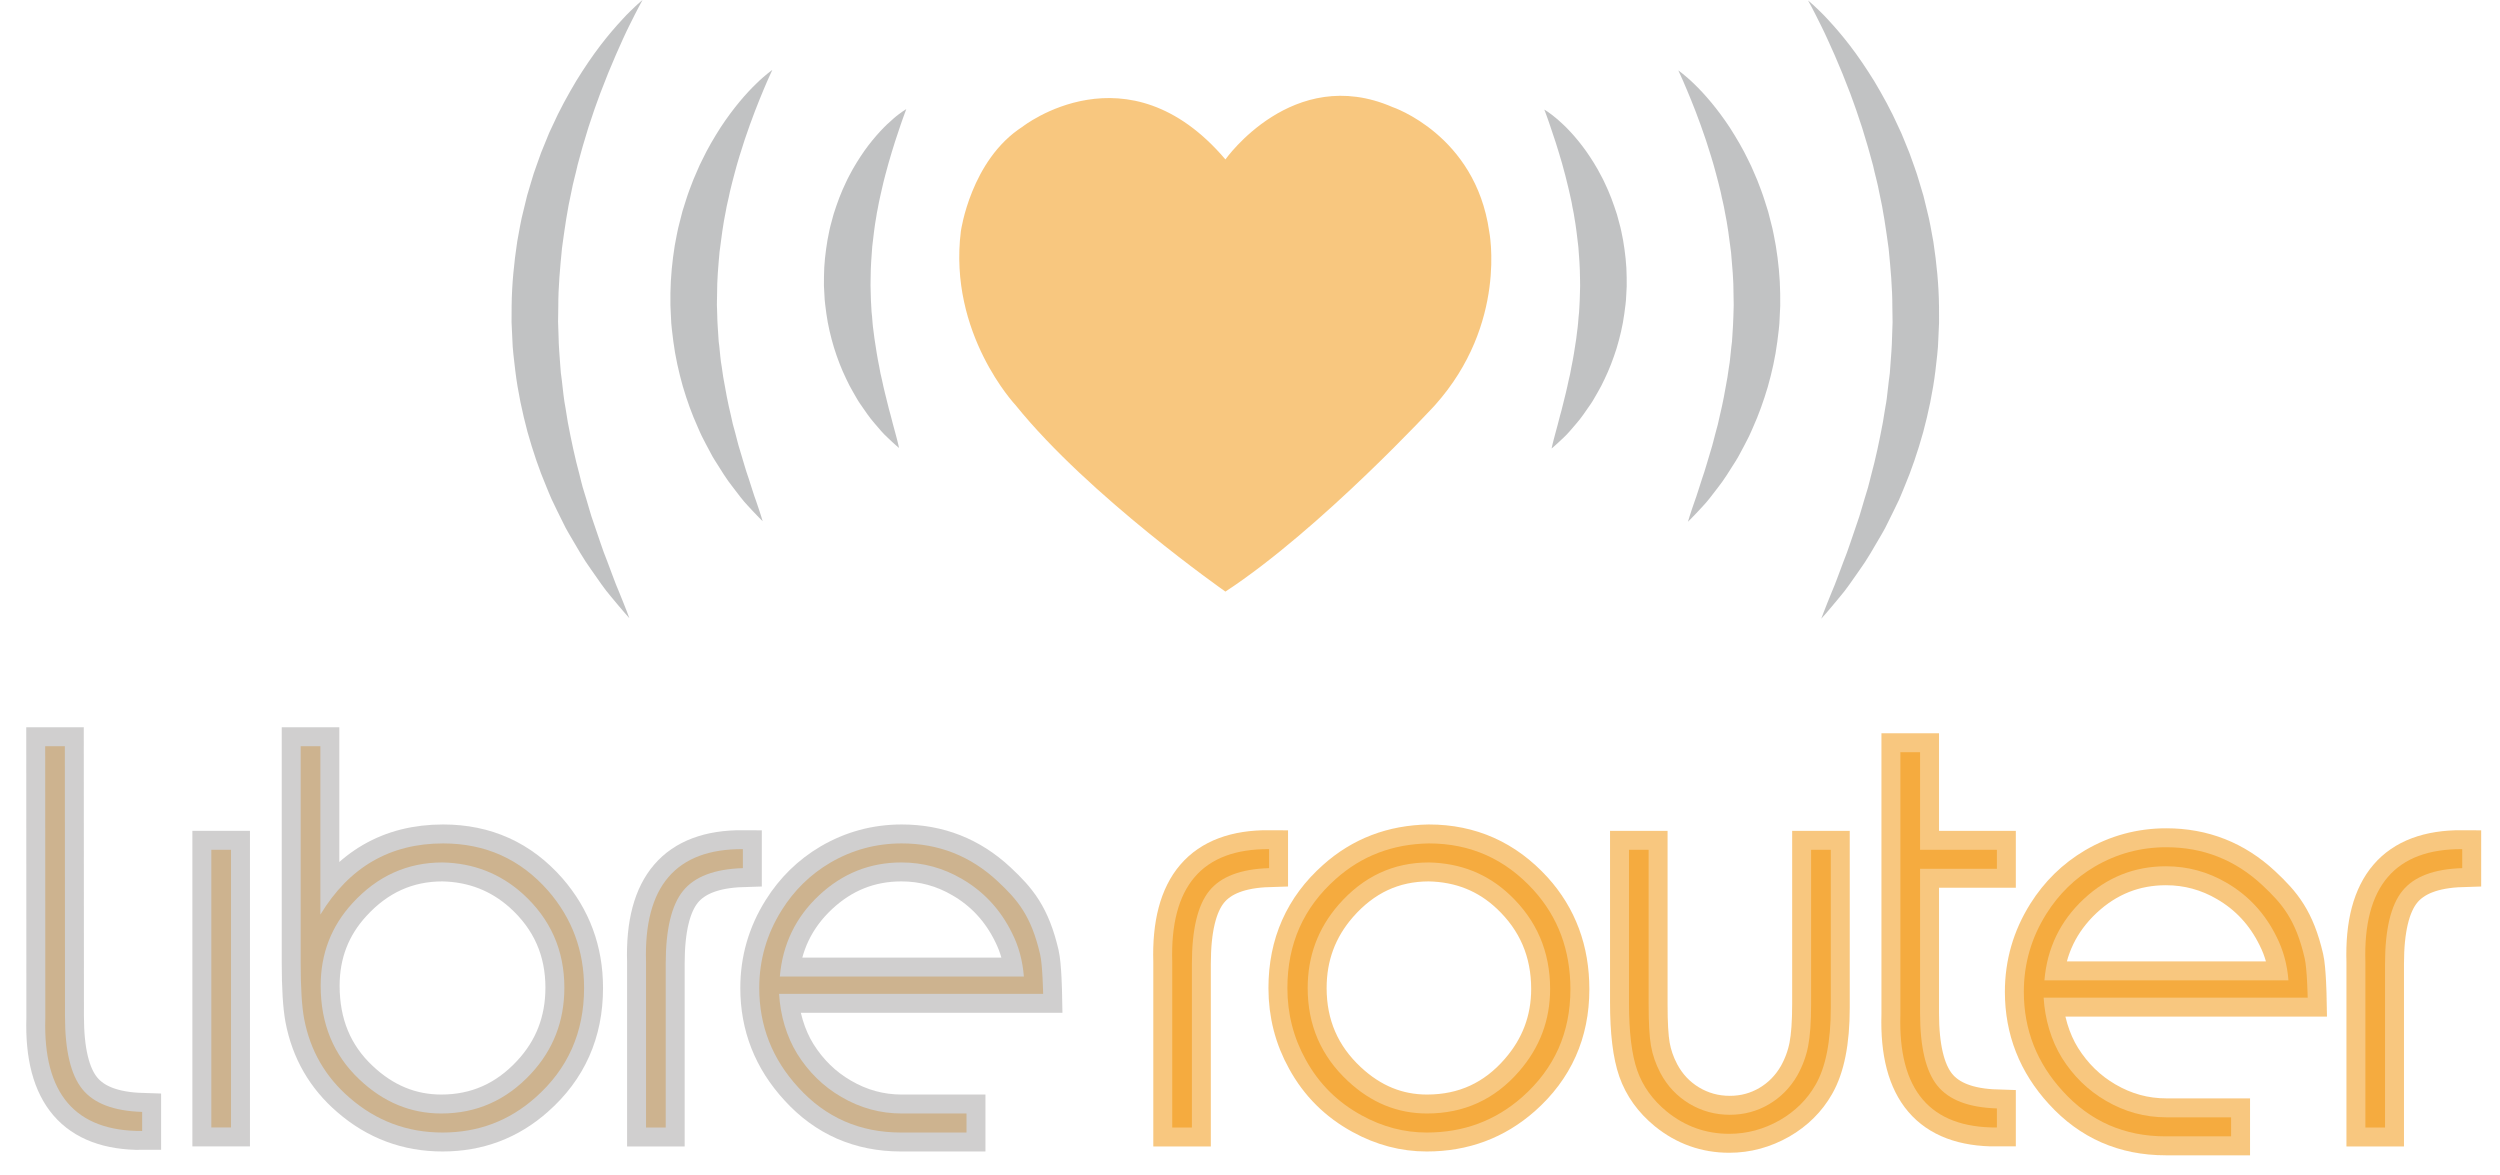
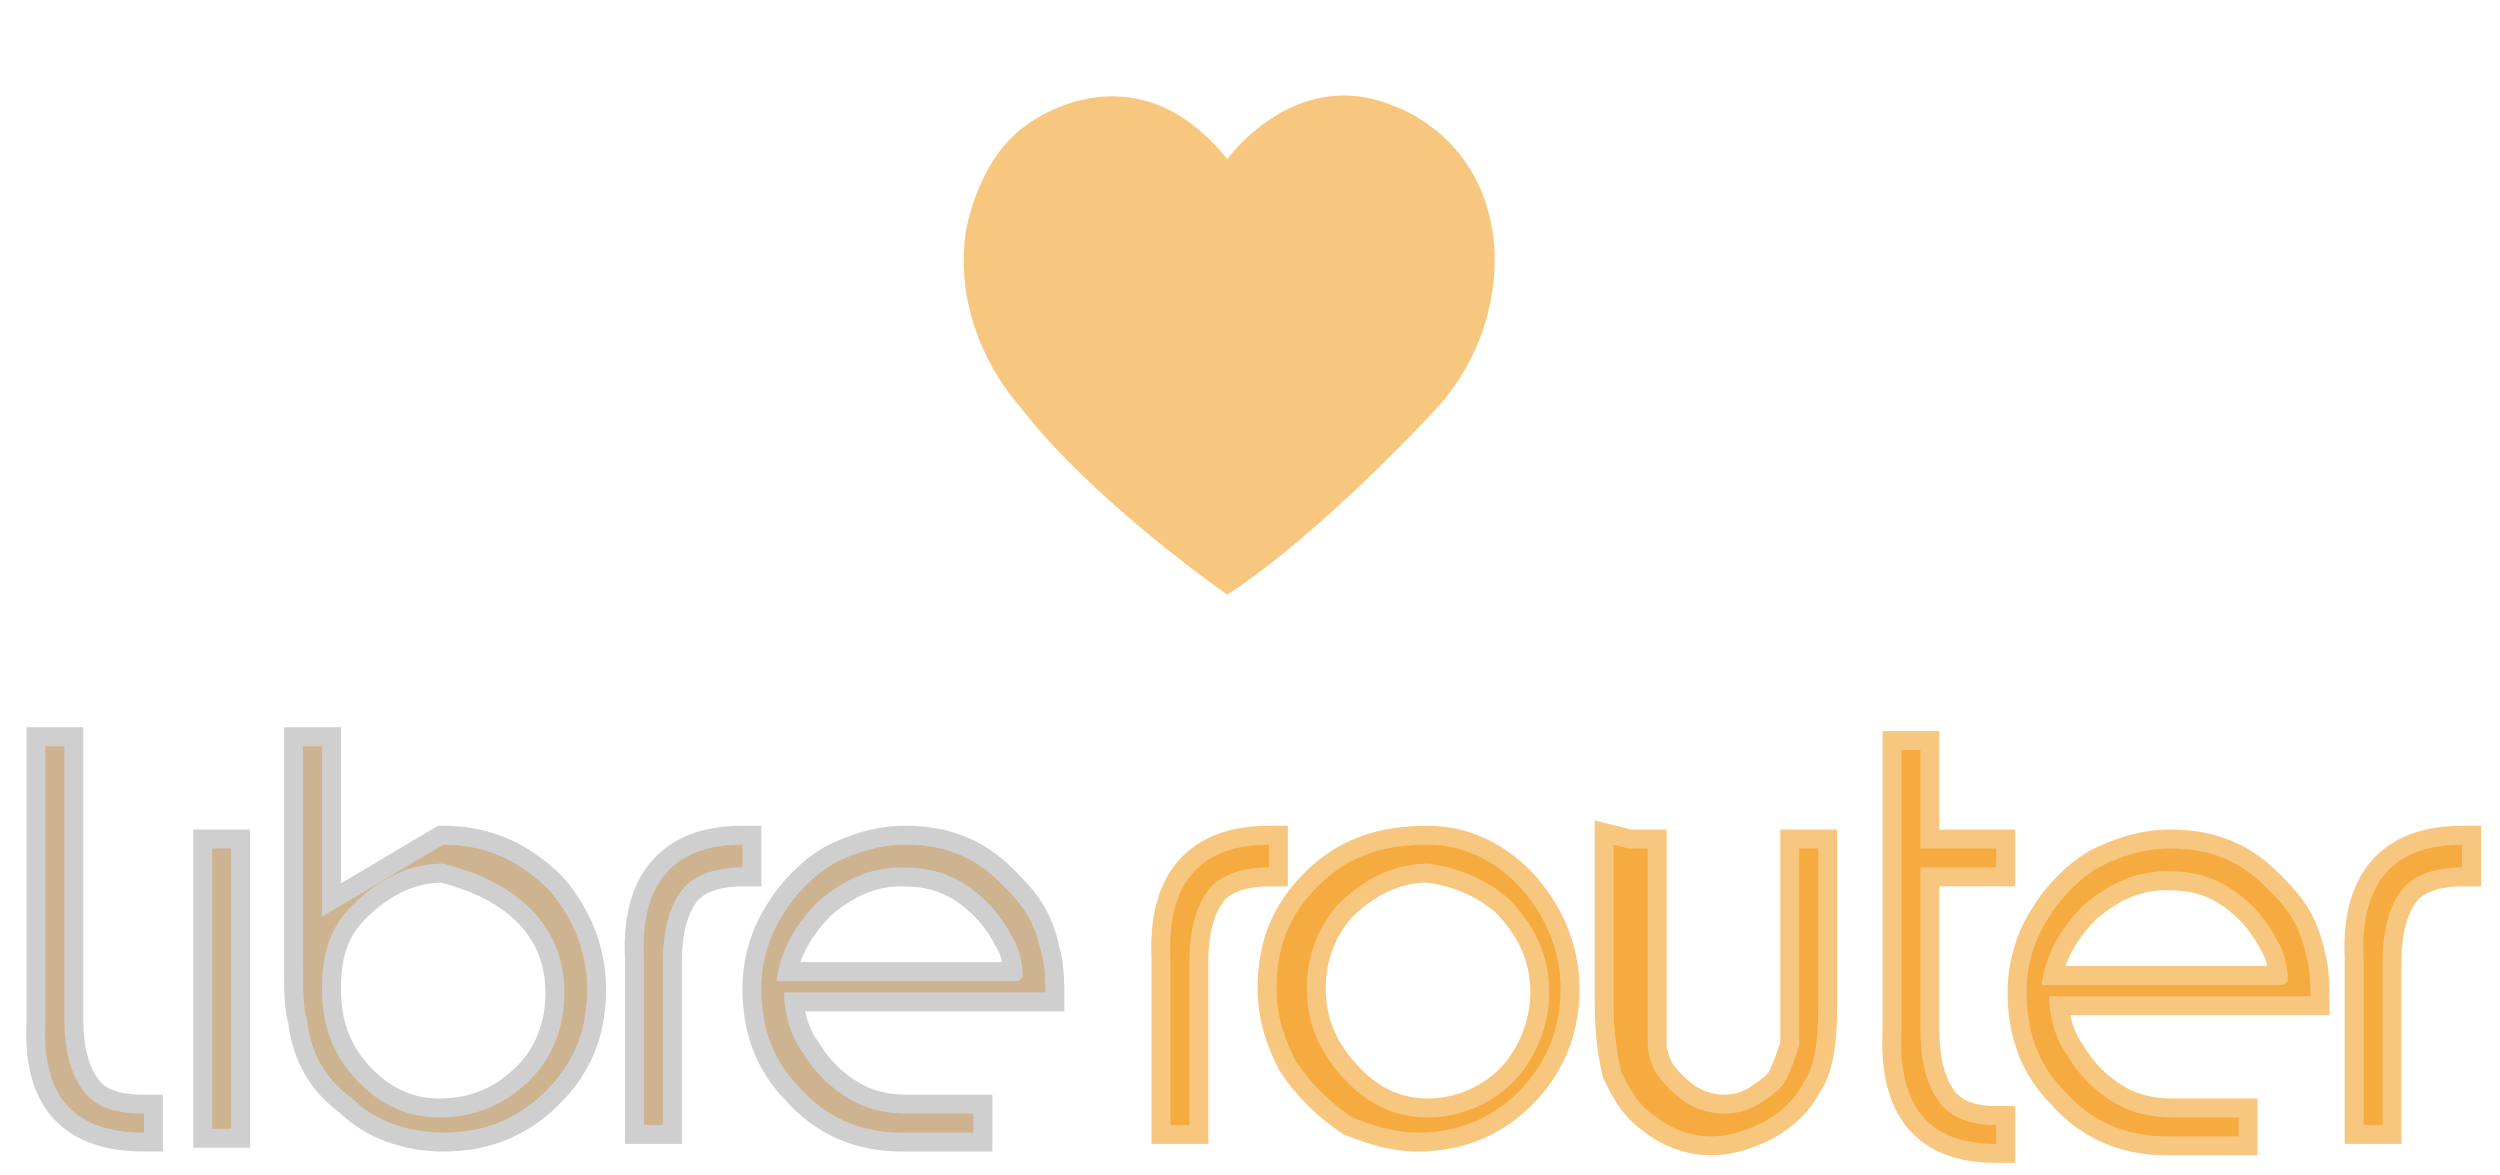
<svg xmlns="http://www.w3.org/2000/svg" width="66" height="31" viewBox="0 0 66 31" fill="none">
-   <path d="M27.03 25.781C26.997 25.361 26.893 24.978 26.717 24.631C26.414 24.016 25.974 23.54 25.397 23.205C24.902 22.915 24.369 22.769 23.797 22.769C22.966 22.769 22.242 23.058 21.623 23.637C21.005 24.216 20.66 24.931 20.588 25.781H27.03ZM25.516 29.899C25.516 29.899 24.861 29.899 23.788 29.899C22.7 29.899 21.795 29.502 21.075 28.708C20.387 27.959 20.044 27.083 20.044 26.083C20.044 25.345 20.241 24.659 20.638 24.027C20.967 23.502 21.394 23.085 21.916 22.777C22.499 22.436 23.128 22.266 23.805 22.266C24.778 22.266 25.623 22.598 26.337 23.264C26.87 23.762 27.222 24.176 27.459 25.194C27.525 25.474 27.539 26.238 27.539 26.238H20.568C20.601 26.804 20.764 27.364 21.05 27.827C21.352 28.308 21.74 28.686 22.213 28.96C22.708 29.25 23.239 29.396 23.805 29.396C24.371 29.396 25.516 29.396 25.516 29.396V29.899Z" fill="#F39100" fill-opacity="0.5" stroke="#A2A1A1" stroke-opacity="0.5" />
-   <path d="M5.579 29.765H6.099V22.434H5.579V29.765Z" fill="#F39100" fill-opacity="0.5" stroke="#A2A1A1" stroke-opacity="0.5" />
-   <path d="M11.683 22.769C10.753 22.769 9.962 23.127 9.307 23.842C8.746 24.452 8.466 25.18 8.466 26.023C8.466 27.031 8.807 27.855 9.489 28.498C10.121 29.097 10.841 29.396 11.65 29.396C12.579 29.396 13.368 29.046 14.017 28.347C14.605 27.716 14.899 26.958 14.899 26.074C14.899 25.084 14.531 24.256 13.795 23.591C13.2 23.06 12.497 22.786 11.683 22.769ZM8.458 24.145C9.217 22.892 10.297 22.266 11.699 22.266C12.815 22.266 13.74 22.682 14.471 23.516C15.103 24.243 15.42 25.098 15.42 26.083C15.42 27.257 14.99 28.221 14.133 28.977C13.44 29.592 12.623 29.899 11.683 29.899C10.753 29.899 9.937 29.594 9.233 28.984C8.59 28.431 8.189 27.735 8.029 26.896C7.968 26.567 7.938 26.077 7.938 25.428V19.699H8.458V24.145Z" fill="#F39100" fill-opacity="0.5" stroke="#A2A1A1" stroke-opacity="0.5" />
-   <path d="M19.612 22.417V22.919C18.865 22.942 18.337 23.142 18.032 23.52C17.727 23.898 17.575 24.539 17.575 25.445V29.766H17.055V25.395C16.994 23.398 17.847 22.406 19.612 22.417Z" fill="#F39100" fill-opacity="0.5" stroke="#A2A1A1" stroke-opacity="0.5" />
-   <path d="M3.753 29.858V29.354C3.005 29.331 2.479 29.132 2.174 28.754C1.868 28.376 1.716 27.735 1.716 26.83L1.712 19.699H1.193L1.196 26.879C1.135 28.875 1.988 29.868 3.753 29.858Z" fill="#F39100" fill-opacity="0.5" stroke="#A2A1A1" stroke-opacity="0.5" />
-   <path d="M60.415 25.881C60.382 25.462 60.277 25.078 60.101 24.732C59.799 24.117 59.359 23.641 58.781 23.305C58.287 23.016 57.753 22.87 57.181 22.87C56.351 22.87 55.627 23.159 55.008 23.737C54.389 24.317 54.044 25.032 53.973 25.881H60.415ZM58.901 30C58.901 30 58.245 30 57.173 30C56.084 30 55.18 29.603 54.459 28.809C53.772 28.06 53.429 27.184 53.429 26.184C53.429 25.445 53.626 24.76 54.022 24.128C54.352 23.602 54.779 23.186 55.301 22.878C55.884 22.537 56.513 22.367 57.19 22.367C58.163 22.367 59.007 22.699 59.722 23.365C60.255 23.863 60.606 24.277 60.843 25.294C60.909 25.575 60.923 26.339 60.923 26.339H53.952C53.986 26.904 54.148 27.464 54.435 27.928C54.737 28.409 55.125 28.787 55.597 29.061C56.093 29.351 56.623 29.497 57.19 29.497C57.756 29.497 58.901 29.497 58.901 29.497V30Z" fill="#F39100" fill-opacity="0.5" stroke="#F39100" stroke-opacity="0.5" />
-   <path d="M33.504 22.417V22.919C32.756 22.942 32.229 23.142 31.924 23.52C31.619 23.898 31.466 24.539 31.466 25.445V29.766H30.947V25.395C30.886 23.398 31.739 22.406 33.504 22.417Z" fill="#F39100" fill-opacity="0.5" stroke="#F39100" stroke-opacity="0.5" />
-   <path d="M37.723 22.769C36.783 22.769 35.988 23.141 35.339 23.885C34.794 24.511 34.523 25.244 34.523 26.083C34.523 27.061 34.877 27.881 35.586 28.54C36.197 29.111 36.892 29.396 37.673 29.396C38.652 29.396 39.463 29.024 40.106 28.281C40.651 27.654 40.923 26.93 40.923 26.108C40.923 25.123 40.569 24.295 39.859 23.625C39.271 23.07 38.559 22.786 37.723 22.769ZM37.723 22.266C38.817 22.266 39.738 22.677 40.486 23.498C41.135 24.215 41.459 25.087 41.459 26.117C41.459 27.262 41.036 28.21 40.189 28.96C39.48 29.586 38.639 29.899 37.665 29.899C37.072 29.899 36.499 29.749 35.95 29.447C35.311 29.099 34.819 28.61 34.473 27.979C34.148 27.396 33.987 26.765 33.987 26.083C33.987 24.919 34.413 23.96 35.264 23.205C35.947 22.595 36.766 22.282 37.723 22.266Z" fill="#F39100" fill-opacity="0.5" stroke="#F39100" stroke-opacity="0.5" />
-   <path d="M43.005 22.434H43.524V26.518C43.524 27.006 43.544 27.369 43.586 27.609C43.628 27.85 43.71 28.09 43.837 28.331C44.019 28.672 44.272 28.94 44.596 29.136C44.921 29.331 45.278 29.43 45.668 29.43C46.043 29.43 46.386 29.337 46.7 29.153C47.014 28.968 47.264 28.713 47.451 28.389C47.587 28.144 47.683 27.886 47.735 27.617C47.787 27.35 47.813 26.98 47.813 26.511V22.434H48.333V26.61C48.333 27.5 48.198 28.176 47.929 28.641C47.709 29.026 47.395 29.337 46.989 29.572C46.565 29.813 46.119 29.933 45.653 29.933C45.036 29.933 44.486 29.737 44.003 29.345C43.629 29.038 43.369 28.675 43.223 28.259C43.077 27.843 43.005 27.246 43.005 26.469V22.434Z" fill="#F39100" fill-opacity="0.5" stroke="#F39100" stroke-opacity="0.5" />
-   <path d="M50.17 22.434V19.858H50.69V22.434H52.718V22.937H50.69V26.746C50.69 27.645 50.842 28.285 51.147 28.662C51.452 29.04 51.977 29.239 52.718 29.262V29.766C50.959 29.776 50.109 28.783 50.17 26.787V22.434Z" fill="#F39100" fill-opacity="0.5" stroke="#F39100" stroke-opacity="0.5" />
-   <path d="M65.003 22.417V22.919C64.255 22.942 63.728 23.142 63.423 23.52C63.118 23.898 62.965 24.539 62.965 25.445V29.766H62.446V25.395C62.385 23.398 63.237 22.406 65.003 22.417Z" fill="#F39100" fill-opacity="0.5" stroke="#F39100" stroke-opacity="0.5" />
-   <path d="M32.351 4.209C32.351 4.209 34.131 1.683 36.761 2.826C36.761 2.826 38.949 3.557 39.314 6.104C39.314 6.104 39.809 8.544 37.882 10.698C37.882 10.698 34.868 13.969 32.351 15.618C32.351 15.618 28.74 13.091 26.813 10.698C26.813 10.698 25.029 8.809 25.367 6.104C25.367 6.104 25.628 4.223 26.995 3.345C26.995 3.345 29.764 1.164 32.351 4.209Z" fill="#F39100" fill-opacity="0.5" />
-   <path d="M23.926 2.88C23.926 2.88 23.912 2.917 23.887 2.986C23.86 3.053 23.827 3.155 23.782 3.28C23.694 3.531 23.578 3.886 23.458 4.304C23.401 4.514 23.337 4.737 23.285 4.976C23.256 5.094 23.232 5.216 23.204 5.34C23.185 5.466 23.151 5.589 23.134 5.719C23.087 5.975 23.059 6.242 23.027 6.51C23.006 6.779 22.986 7.051 22.985 7.324L22.982 7.529L22.987 7.733C22.987 7.869 22.997 8.005 23.004 8.14C23.006 8.207 23.012 8.274 23.021 8.341C23.026 8.408 23.032 8.474 23.037 8.541C23.047 8.674 23.073 8.803 23.085 8.933C23.123 9.191 23.162 9.443 23.212 9.682C23.224 9.742 23.233 9.803 23.245 9.861C23.259 9.919 23.274 9.976 23.285 10.033C23.311 10.146 23.331 10.258 23.36 10.364C23.415 10.574 23.457 10.775 23.509 10.949C23.557 11.124 23.592 11.283 23.631 11.411C23.668 11.539 23.691 11.645 23.71 11.715C23.727 11.787 23.735 11.826 23.735 11.826C23.735 11.826 23.704 11.802 23.65 11.754C23.597 11.705 23.515 11.635 23.418 11.539C23.316 11.447 23.211 11.321 23.088 11.176C22.961 11.033 22.841 10.855 22.707 10.66C22.639 10.564 22.584 10.454 22.518 10.344C22.453 10.234 22.392 10.116 22.335 9.992C22.215 9.745 22.11 9.474 22.02 9.186C21.933 8.897 21.858 8.591 21.815 8.273C21.796 8.115 21.769 7.955 21.765 7.792L21.752 7.548L21.753 7.304C21.754 6.977 21.793 6.652 21.846 6.336C21.877 6.179 21.904 6.023 21.948 5.873C21.969 5.798 21.989 5.723 22.009 5.648C22.032 5.575 22.058 5.503 22.081 5.431C22.128 5.288 22.185 5.15 22.24 5.017C22.303 4.886 22.355 4.755 22.422 4.635C22.547 4.391 22.687 4.174 22.822 3.979C23.097 3.594 23.373 3.313 23.581 3.136C23.683 3.046 23.773 2.984 23.832 2.941C23.892 2.899 23.926 2.88 23.926 2.88Z" fill="#858788" fill-opacity="0.5" />
-   <path d="M20.389 1.847C20.389 1.847 20.368 1.893 20.328 1.98C20.287 2.065 20.233 2.194 20.164 2.355C20.096 2.516 20.017 2.712 19.93 2.936C19.844 3.16 19.753 3.413 19.66 3.688C19.571 3.965 19.474 4.262 19.392 4.58C19.347 4.738 19.31 4.902 19.268 5.068C19.237 5.237 19.188 5.404 19.16 5.579C19.088 5.925 19.043 6.286 18.996 6.651C18.964 7.017 18.929 7.388 18.931 7.761L18.926 8.04L18.935 8.319C18.937 8.504 18.953 8.689 18.964 8.872L18.973 9.01L18.99 9.146C18.999 9.237 19.008 9.327 19.017 9.417C19.024 9.508 19.04 9.596 19.054 9.685C19.069 9.773 19.08 9.862 19.092 9.949C19.152 10.297 19.215 10.637 19.293 10.956C19.311 11.036 19.327 11.117 19.346 11.194C19.368 11.271 19.39 11.347 19.409 11.423C19.45 11.573 19.482 11.723 19.527 11.861C19.614 12.139 19.682 12.403 19.764 12.629C19.84 12.857 19.899 13.064 19.961 13.227C20.02 13.393 20.061 13.528 20.091 13.618C20.119 13.711 20.134 13.76 20.134 13.76C20.134 13.76 20.098 13.725 20.031 13.657C19.966 13.588 19.867 13.489 19.748 13.357C19.623 13.227 19.494 13.055 19.343 12.856C19.186 12.661 19.04 12.42 18.875 12.158C18.831 12.094 18.795 12.024 18.757 11.952C18.719 11.881 18.68 11.808 18.641 11.734C18.601 11.661 18.563 11.584 18.524 11.507C18.486 11.429 18.452 11.347 18.416 11.265C18.268 10.939 18.139 10.581 18.027 10.202C17.92 9.822 17.828 9.421 17.775 9.006C17.752 8.799 17.718 8.59 17.714 8.378L17.699 8.06C17.697 7.953 17.698 7.847 17.699 7.74C17.705 7.315 17.748 6.89 17.814 6.478C17.854 6.273 17.887 6.068 17.942 5.871C17.967 5.772 17.992 5.674 18.017 5.577C18.046 5.48 18.078 5.386 18.107 5.291C18.165 5.102 18.236 4.922 18.304 4.745C18.341 4.658 18.378 4.573 18.415 4.488C18.45 4.403 18.488 4.32 18.53 4.24C18.683 3.916 18.857 3.626 19.024 3.364C19.365 2.845 19.705 2.459 19.963 2.211C20.089 2.085 20.2 1.996 20.272 1.935C20.346 1.875 20.389 1.847 20.389 1.847Z" fill="#858788" fill-opacity="0.5" />
-   <path d="M16.963 0C16.963 0 16.931 0.061 16.869 0.174C16.807 0.287 16.724 0.457 16.617 0.669C16.51 0.881 16.393 1.146 16.26 1.446C16.128 1.746 15.989 2.089 15.847 2.463C15.781 2.652 15.704 2.845 15.639 3.05C15.605 3.152 15.571 3.255 15.535 3.36C15.503 3.466 15.471 3.573 15.438 3.682C15.369 3.899 15.314 4.125 15.249 4.353C15.2 4.586 15.129 4.817 15.085 5.06C14.976 5.539 14.906 6.042 14.837 6.549C14.787 7.06 14.737 7.578 14.739 8.098L14.733 8.488C14.737 8.618 14.741 8.748 14.746 8.877C14.749 9.136 14.774 9.394 14.791 9.65L14.806 9.841L14.831 10.031C14.845 10.157 14.86 10.283 14.874 10.408C14.886 10.534 14.91 10.657 14.931 10.78C14.953 10.902 14.971 11.025 14.99 11.147C15.082 11.63 15.18 12.098 15.3 12.536C15.328 12.647 15.353 12.757 15.383 12.863C15.416 12.969 15.448 13.074 15.479 13.177C15.543 13.382 15.593 13.586 15.662 13.774C15.796 14.152 15.903 14.509 16.029 14.813C16.148 15.12 16.241 15.397 16.338 15.615C16.43 15.835 16.496 16.013 16.545 16.133C16.591 16.255 16.615 16.32 16.615 16.32C16.615 16.32 16.57 16.269 16.485 16.172C16.402 16.074 16.277 15.931 16.125 15.744C15.965 15.56 15.802 15.318 15.608 15.04C15.408 14.767 15.222 14.433 15.009 14.071C14.954 13.981 14.907 13.885 14.859 13.787C14.811 13.689 14.761 13.589 14.711 13.488C14.662 13.386 14.612 13.281 14.561 13.176C14.512 13.069 14.47 12.957 14.423 12.846C14.233 12.4 14.069 11.912 13.925 11.399C13.788 10.884 13.671 10.342 13.603 9.783C13.573 9.504 13.53 9.222 13.525 8.936C13.518 8.793 13.512 8.651 13.505 8.508C13.504 8.365 13.506 8.221 13.507 8.078C13.513 7.504 13.571 6.933 13.655 6.376C13.707 6.1 13.749 5.823 13.82 5.557C13.852 5.423 13.884 5.291 13.917 5.159C13.956 5.029 13.994 4.9 14.032 4.772C14.052 4.709 14.071 4.645 14.09 4.582C14.112 4.52 14.133 4.458 14.155 4.396C14.197 4.272 14.241 4.151 14.285 4.031C14.333 3.913 14.381 3.795 14.428 3.68C14.452 3.622 14.475 3.565 14.498 3.508C14.524 3.452 14.55 3.397 14.576 3.342C14.773 2.899 14.997 2.5 15.211 2.139C15.431 1.781 15.648 1.464 15.854 1.195C16.06 0.926 16.253 0.703 16.418 0.526C16.579 0.346 16.721 0.218 16.814 0.129C16.909 0.042 16.963 0 16.963 0Z" fill="#858788" fill-opacity="0.5" />
-   <path d="M40.77 2.894C40.77 2.894 40.805 2.912 40.865 2.954C40.924 2.997 41.013 3.059 41.116 3.149C41.324 3.326 41.6 3.607 41.875 3.993C42.01 4.187 42.15 4.404 42.274 4.649C42.342 4.768 42.394 4.899 42.456 5.03C42.512 5.164 42.568 5.301 42.615 5.445C42.639 5.516 42.665 5.588 42.688 5.662C42.708 5.736 42.728 5.811 42.748 5.886C42.793 6.036 42.82 6.193 42.851 6.35C42.904 6.665 42.942 6.99 42.944 7.317L42.945 7.562L42.932 7.805C42.928 7.968 42.901 8.128 42.881 8.287C42.839 8.604 42.764 8.91 42.677 9.199C42.586 9.487 42.481 9.759 42.362 10.005C42.305 10.129 42.244 10.247 42.179 10.357C42.113 10.467 42.058 10.577 41.989 10.674C41.855 10.869 41.736 11.046 41.609 11.189C41.486 11.335 41.38 11.46 41.279 11.553C41.182 11.648 41.1 11.718 41.047 11.767C40.992 11.816 40.962 11.84 40.962 11.84C40.962 11.84 40.969 11.8 40.987 11.728C41.006 11.658 41.029 11.552 41.066 11.424C41.105 11.297 41.14 11.137 41.188 10.962C41.24 10.788 41.281 10.587 41.337 10.377C41.365 10.272 41.385 10.159 41.411 10.046C41.423 9.989 41.438 9.932 41.451 9.874C41.464 9.816 41.473 9.756 41.484 9.696C41.535 9.457 41.573 9.204 41.612 8.947C41.623 8.816 41.649 8.687 41.659 8.554C41.665 8.488 41.67 8.421 41.676 8.354C41.684 8.287 41.691 8.22 41.693 8.153C41.7 8.018 41.709 7.883 41.71 7.746L41.715 7.542L41.712 7.337C41.711 7.065 41.691 6.792 41.669 6.523C41.637 6.255 41.609 5.989 41.562 5.732C41.545 5.602 41.511 5.479 41.493 5.353C41.465 5.229 41.441 5.107 41.412 4.989C41.359 4.751 41.296 4.527 41.239 4.317C41.119 3.899 41.002 3.544 40.914 3.293C40.87 3.168 40.837 3.066 40.81 2.999C40.784 2.93 40.77 2.894 40.77 2.894Z" fill="#858788" fill-opacity="0.5" />
-   <path d="M44.308 1.86C44.308 1.86 44.35 1.888 44.424 1.948C44.497 2.009 44.607 2.098 44.734 2.224C44.991 2.472 45.332 2.858 45.673 3.377C45.839 3.639 46.014 3.929 46.167 4.253C46.209 4.333 46.246 4.416 46.282 4.501C46.318 4.586 46.355 4.672 46.393 4.759C46.461 4.935 46.532 5.116 46.59 5.305C46.619 5.399 46.651 5.494 46.68 5.59C46.704 5.687 46.729 5.786 46.755 5.884C46.81 6.081 46.843 6.286 46.882 6.491C46.949 6.904 46.992 7.328 46.997 7.754C46.998 7.86 46.999 7.967 46.998 8.073L46.983 8.391C46.979 8.603 46.945 8.812 46.921 9.02C46.868 9.434 46.777 9.835 46.669 10.215C46.557 10.594 46.428 10.952 46.281 11.279C46.244 11.361 46.211 11.442 46.173 11.52C46.133 11.598 46.096 11.674 46.056 11.748C46.016 11.822 45.977 11.895 45.94 11.966C45.902 12.037 45.865 12.107 45.822 12.172C45.657 12.434 45.51 12.674 45.354 12.87C45.202 13.068 45.074 13.241 44.949 13.37C44.83 13.503 44.73 13.602 44.665 13.671C44.599 13.739 44.562 13.774 44.562 13.774C44.562 13.774 44.577 13.724 44.605 13.632C44.636 13.541 44.676 13.406 44.736 13.241C44.798 13.077 44.857 12.871 44.933 12.642C45.015 12.416 45.083 12.153 45.17 11.875C45.215 11.736 45.247 11.587 45.288 11.437C45.307 11.361 45.329 11.285 45.35 11.208C45.37 11.13 45.385 11.05 45.404 10.969C45.482 10.65 45.544 10.311 45.604 9.963C45.617 9.875 45.628 9.787 45.643 9.698C45.657 9.61 45.673 9.521 45.679 9.431C45.688 9.341 45.698 9.25 45.707 9.159L45.724 9.023L45.733 8.886C45.744 8.702 45.759 8.518 45.762 8.332L45.77 8.054L45.765 7.774C45.767 7.402 45.732 7.031 45.7 6.664C45.653 6.3 45.609 5.939 45.536 5.592C45.509 5.417 45.46 5.25 45.429 5.081C45.387 4.916 45.35 4.751 45.305 4.594C45.223 4.275 45.126 3.979 45.037 3.701C44.944 3.426 44.853 3.173 44.767 2.949C44.68 2.725 44.601 2.529 44.532 2.368C44.464 2.208 44.41 2.079 44.369 1.993C44.329 1.906 44.308 1.86 44.308 1.86Z" fill="#858788" fill-opacity="0.5" />
-   <path d="M47.733 0.014C47.733 0.014 47.788 0.055 47.883 0.143C47.976 0.232 48.118 0.36 48.279 0.54C48.443 0.717 48.637 0.94 48.843 1.209C49.049 1.478 49.265 1.795 49.486 2.152C49.699 2.513 49.924 2.912 50.121 3.356C50.146 3.411 50.172 3.466 50.198 3.522C50.222 3.579 50.245 3.636 50.269 3.694C50.316 3.809 50.363 3.926 50.411 4.044C50.455 4.164 50.499 4.286 50.542 4.41C50.563 4.471 50.585 4.533 50.606 4.596C50.626 4.659 50.645 4.722 50.664 4.786C50.703 4.914 50.741 5.043 50.78 5.173C50.812 5.304 50.844 5.437 50.877 5.571C50.948 5.837 50.989 6.113 51.042 6.39C51.126 6.946 51.184 7.518 51.19 8.091C51.191 8.235 51.193 8.378 51.191 8.521C51.185 8.664 51.178 8.807 51.172 8.95C51.166 9.236 51.124 9.517 51.094 9.797C51.025 10.356 50.909 10.898 50.771 11.413C50.628 11.926 50.463 12.413 50.274 12.859C50.227 12.971 50.184 13.082 50.136 13.19C50.085 13.295 50.035 13.399 49.985 13.502C49.935 13.603 49.886 13.703 49.837 13.801C49.789 13.899 49.742 13.995 49.687 14.085C49.475 14.447 49.289 14.78 49.089 15.054C48.895 15.331 48.731 15.574 48.572 15.757C48.42 15.945 48.294 16.087 48.212 16.186C48.127 16.282 48.081 16.334 48.081 16.334C48.081 16.334 48.106 16.269 48.152 16.147C48.2 16.027 48.267 15.849 48.359 15.628C48.456 15.411 48.549 15.134 48.668 14.826C48.793 14.522 48.901 14.165 49.034 13.788C49.103 13.6 49.154 13.396 49.218 13.19C49.249 13.087 49.281 12.983 49.313 12.877C49.344 12.77 49.368 12.66 49.397 12.55C49.517 12.111 49.615 11.643 49.706 11.16C49.726 11.039 49.744 10.916 49.766 10.794C49.787 10.671 49.811 10.548 49.822 10.422C49.837 10.297 49.851 10.171 49.866 10.044L49.891 9.855L49.905 9.663C49.923 9.407 49.947 9.15 49.951 8.891C49.955 8.761 49.96 8.632 49.964 8.502L49.958 8.112C49.959 7.592 49.91 7.073 49.86 6.563C49.79 6.055 49.72 5.553 49.611 5.074C49.568 4.831 49.497 4.6 49.448 4.367C49.383 4.139 49.327 3.912 49.258 3.696C49.226 3.587 49.193 3.479 49.161 3.374C49.126 3.269 49.092 3.165 49.057 3.064C48.993 2.858 48.915 2.666 48.85 2.476C48.708 2.102 48.569 1.76 48.437 1.459C48.303 1.16 48.186 0.895 48.079 0.683C47.972 0.47 47.89 0.3 47.828 0.188C47.766 0.074 47.733 0.014 47.733 0.014Z" fill="#858788" fill-opacity="0.5" />
+   <path d="M27 25.8c0-.4-.1-.8-.3-1.1-.3-.6-.8-1.1-1.3-1.4-.5-.3-1-.4-1.6-.4-.8 0-1.5.3-2.2.9-.6.6-1 1.3-1.1 2.1h6.4zm-1.5 4.1s-.7 0-1.7 0c-1.1 0-2-.4-2.7-1.2-.7-.7-1-1.6-1-2.6 0-.7.2-1.4.6-2 .3-.5.8-1 1.3-1.3.6-.3 1.2-.5 1.9-.5 1 0 1.8.3 2.5 1 .5.5.9.9 1.1 1.9.1.3.1 1 .1 1h-6.9c0 .6.2 1.2.5 1.6.3.5.7.9 1.2 1.2.5.3 1 .4 1.6.4.6 0 1.7 0 1.7 0v.5z" fill="#F39100" fill-opacity="0.5" stroke="#A2A1A1" stroke-opacity="0.5" />
+   <path d="M5.6 29.8h.5v-7.4h-.5v7.4z" fill="#F39100" fill-opacity="0.5" stroke="#A2A1A1" stroke-opacity="0.5" />
+   <path d="M11.7 22.8c-.9 0-1.7.4-2.4 1.1-.6.6-.8 1.3-.8 2.2 0 1 .3 1.8 1 2.5.6.6 1.3.9 2.1.9.9 0 1.7-.3 2.4-1 .6-.6.9-1.4.9-2.3 0-1-.4-1.8-1.1-2.4-.6-.5-1.3-.8-2.1-1zm0-.5c1.1 0 2 .4 2.8 1.2.6.7 1 1.6 1 2.6 0 1.2-.4 2.1-1.3 2.9-.7.6-1.5.9-2.5.9-.9 0-1.8-.3-2.4-.9-.7-.5-1.1-1.2-1.2-2.1-.1-.3-.1-.8-.1-1.4v-5.8h.5v4.5z" fill="#F39100" fill-opacity="0.5" stroke="#A2A1A1" stroke-opacity="0.5" />
+   <path d="M19.6 22.4v.5c-.7 0-1.3.2-1.6.6-.3.4-.5 1-.5 1.9v4.3h-.5v-4.4c-.1-2 .8-3 2.6-3z" fill="#F39100" fill-opacity="0.5" stroke="#A2A1A1" stroke-opacity="0.5" />
+   <path d="M3.8 29.9v-.5c-.8 0-1.3-.2-1.6-.6-.3-.4-.5-1-.5-1.9v-7.2h-.5v7.3c-.1 2 .8 2.9 2.6 2.9z" fill="#F39100" fill-opacity="0.5" stroke="#A2A1A1" stroke-opacity="0.5" />
+   <path d="M60.4 25.9c0-.4-.1-.8-.3-1.1-.3-.6-.8-1.1-1.3-1.4-.5-.3-1-.4-1.6-.4-.8 0-1.5.3-2.2.9-.6.6-1 1.3-1.1 2.1h6.4zm-1.5 4.1s-.7 0-1.7 0c-1.1 0-2-.4-2.7-1.2-.7-.7-1-1.6-1-2.6 0-.7.2-1.4.6-2 .3-.5.8-1 1.3-1.3.6-.3 1.2-.5 1.9-.5 1 0 1.8.3 2.5 1 .5.5.9.9 1.1 1.9.1.3.1 1 .1 1h-6.9c0 .6.2 1.2.5 1.6.3.5.7.9 1.2 1.2.5.3 1 .4 1.6.4.6 0 1.7 0 1.7 0V30z" fill="#F39100" fill-opacity="0.5" stroke="#F39100" stroke-opacity="0.5" />
+   <path d="M33.5 22.4v.5c-.7 0-1.3.2-1.6.6-.3.4-.5 1-.5 1.9v4.3h-.5v-4.4c-.1-2 .8-3 2.6-3z" fill="#F39100" fill-opacity="0.5" stroke="#F39100" stroke-opacity="0.5" />
+   <path d="M37.7 22.8c-.9 0-1.7.4-2.4 1.1-.5.6-.8 1.3-.8 2.2 0 1 .4 1.8 1.1 2.5.6.6 1.3.9 2.1.9.9 0 1.8-.4 2.4-1.1.5-.6.8-1.4.8-2.2 0-1-.4-1.8-1.1-2.5-.6-.5-1.3-.8-2.1-.9zm0-.5c.9 0 1.8.4 2.5 1.2.6.7 1 1.6 1 2.6 0 1.1-.4 2.1-1.3 2.9-.7.6-1.5.9-2.5.9-.6 0-1.2-.2-1.7-.4-.6-.4-1.1-.9-1.5-1.5-.3-.6-.5-1.2-.5-1.9 0-1.2.4-2.1 1.3-2.9.7-.6 1.5-.9 2.7-.9z" fill="#F39100" fill-opacity="0.5" stroke="#F39100" stroke-opacity="0.5" />
+   <path d="M43 22.4h.5v4.1c0 .5 0 .9 0 1.1 0 .2.1.5.2.7.2.3.5.6.8.8.3.2.7.3 1 .3.4 0 .7-.1 1-.3.3-.2.6-.4.7-.7.1-.2.2-.5.3-.8 0-.3 0-.7 0-1.1v-4.1h.5v4.2c0 .9-.1 1.6-.4 2-.2.4-.5.7-1 1-.4.2-.9.4-1.4.4-.6 0-1.1-.2-1.6-.6-.4-.3-.6-.7-.8-1.1-.1-.4-.2-1-.2-1.8v-4.2z" fill="#F39100" fill-opacity="0.5" stroke="#F39100" stroke-opacity="0.5" />
+   <path d="M50.2 22.4v-2.6h.5v2.6h2v.5h-2v4.3c0 .9.2 1.5.5 1.9.3.4.8.6 1.5.6v.5c-1.8 0-2.6-1-2.5-3v-4.3z" fill="#F39100" fill-opacity="0.5" stroke="#F39100" stroke-opacity="0.5" />
+   <path d="M65 22.4v.5c-.7 0-1.3.2-1.6.6-.3.4-.5 1-.5 1.9v4.3h-.5v-4.4c-.1-2 .8-3 2.6-3z" fill="#F39100" fill-opacity="0.5" stroke="#F39100" stroke-opacity="0.5" />
+   <path d="M32.4 4.2s1.8-2.5 4.4-1.4c0 0 2.2.7 2.6 3.3 0 0 .5 2.4-1.4 4.6 0 0-3 3.3-5.6 5 0 0-3.6-2.5-5.5-5 0 0-1.8-1.9-1.4-4.6 0 0 .3-1.9 1.6-2.8 0 0 2.8-2.2 5.3.9z" fill="#F39100" fill-opacity="0.5" />
</svg>
